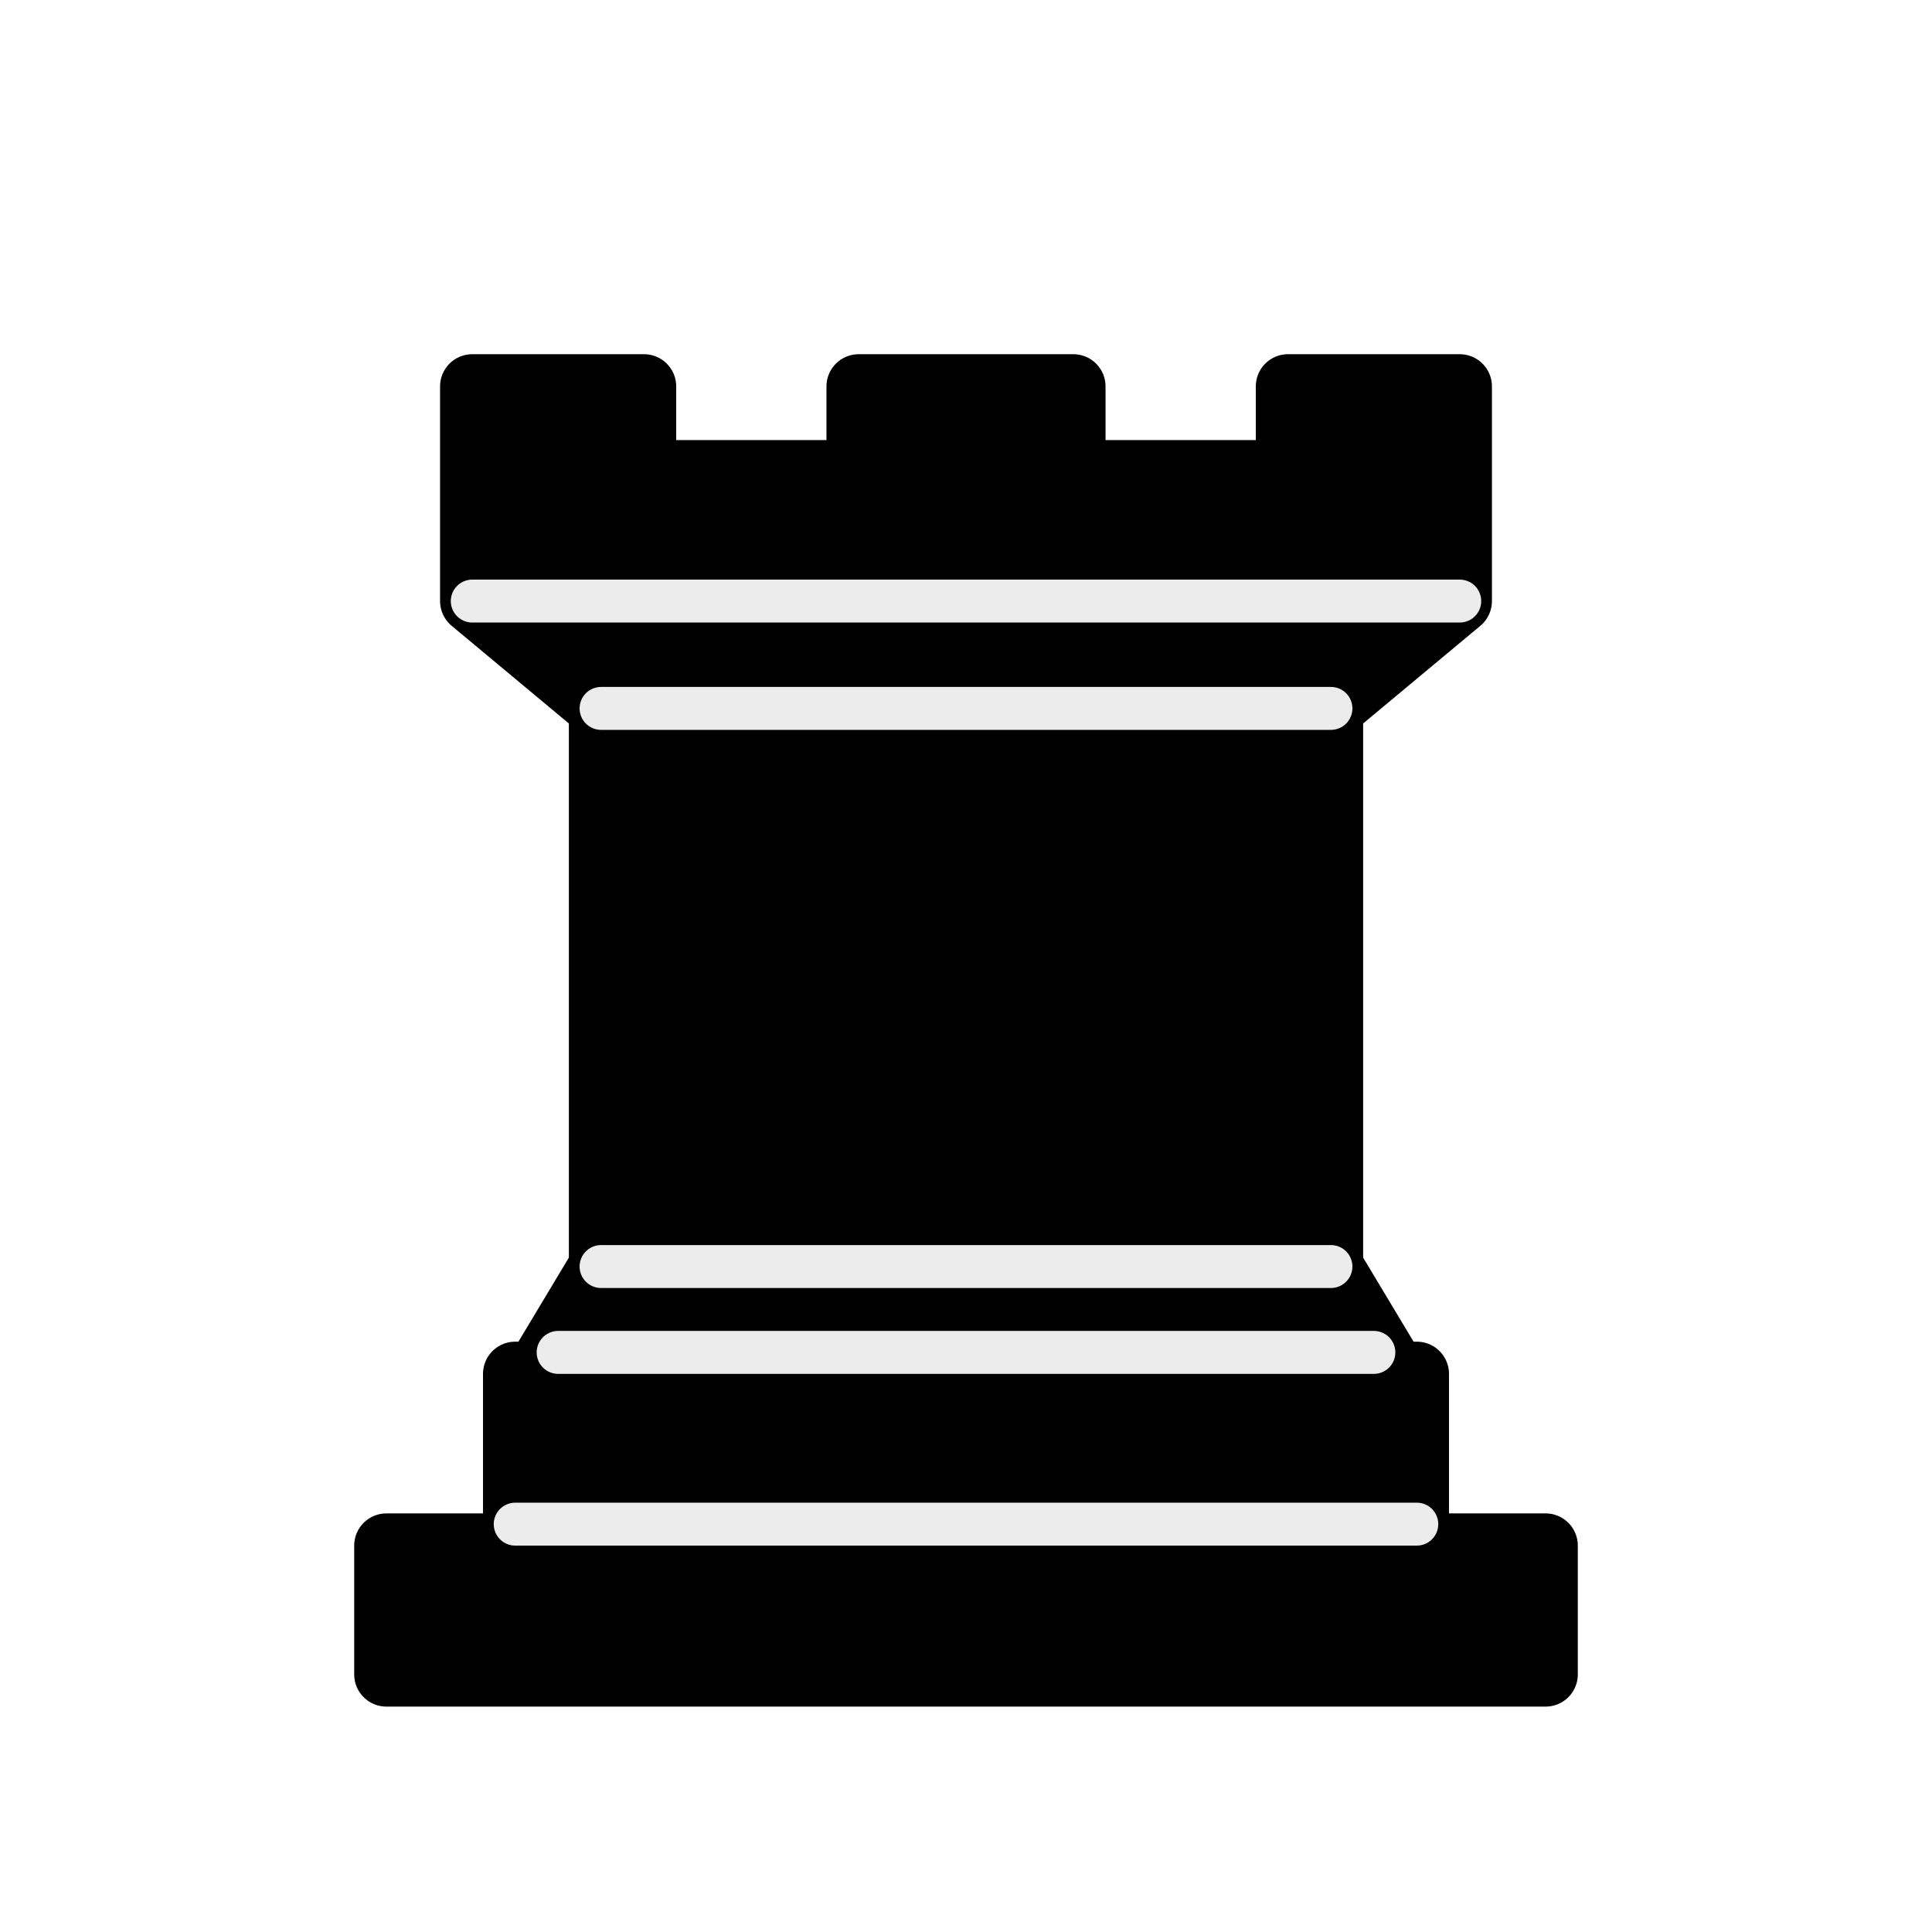
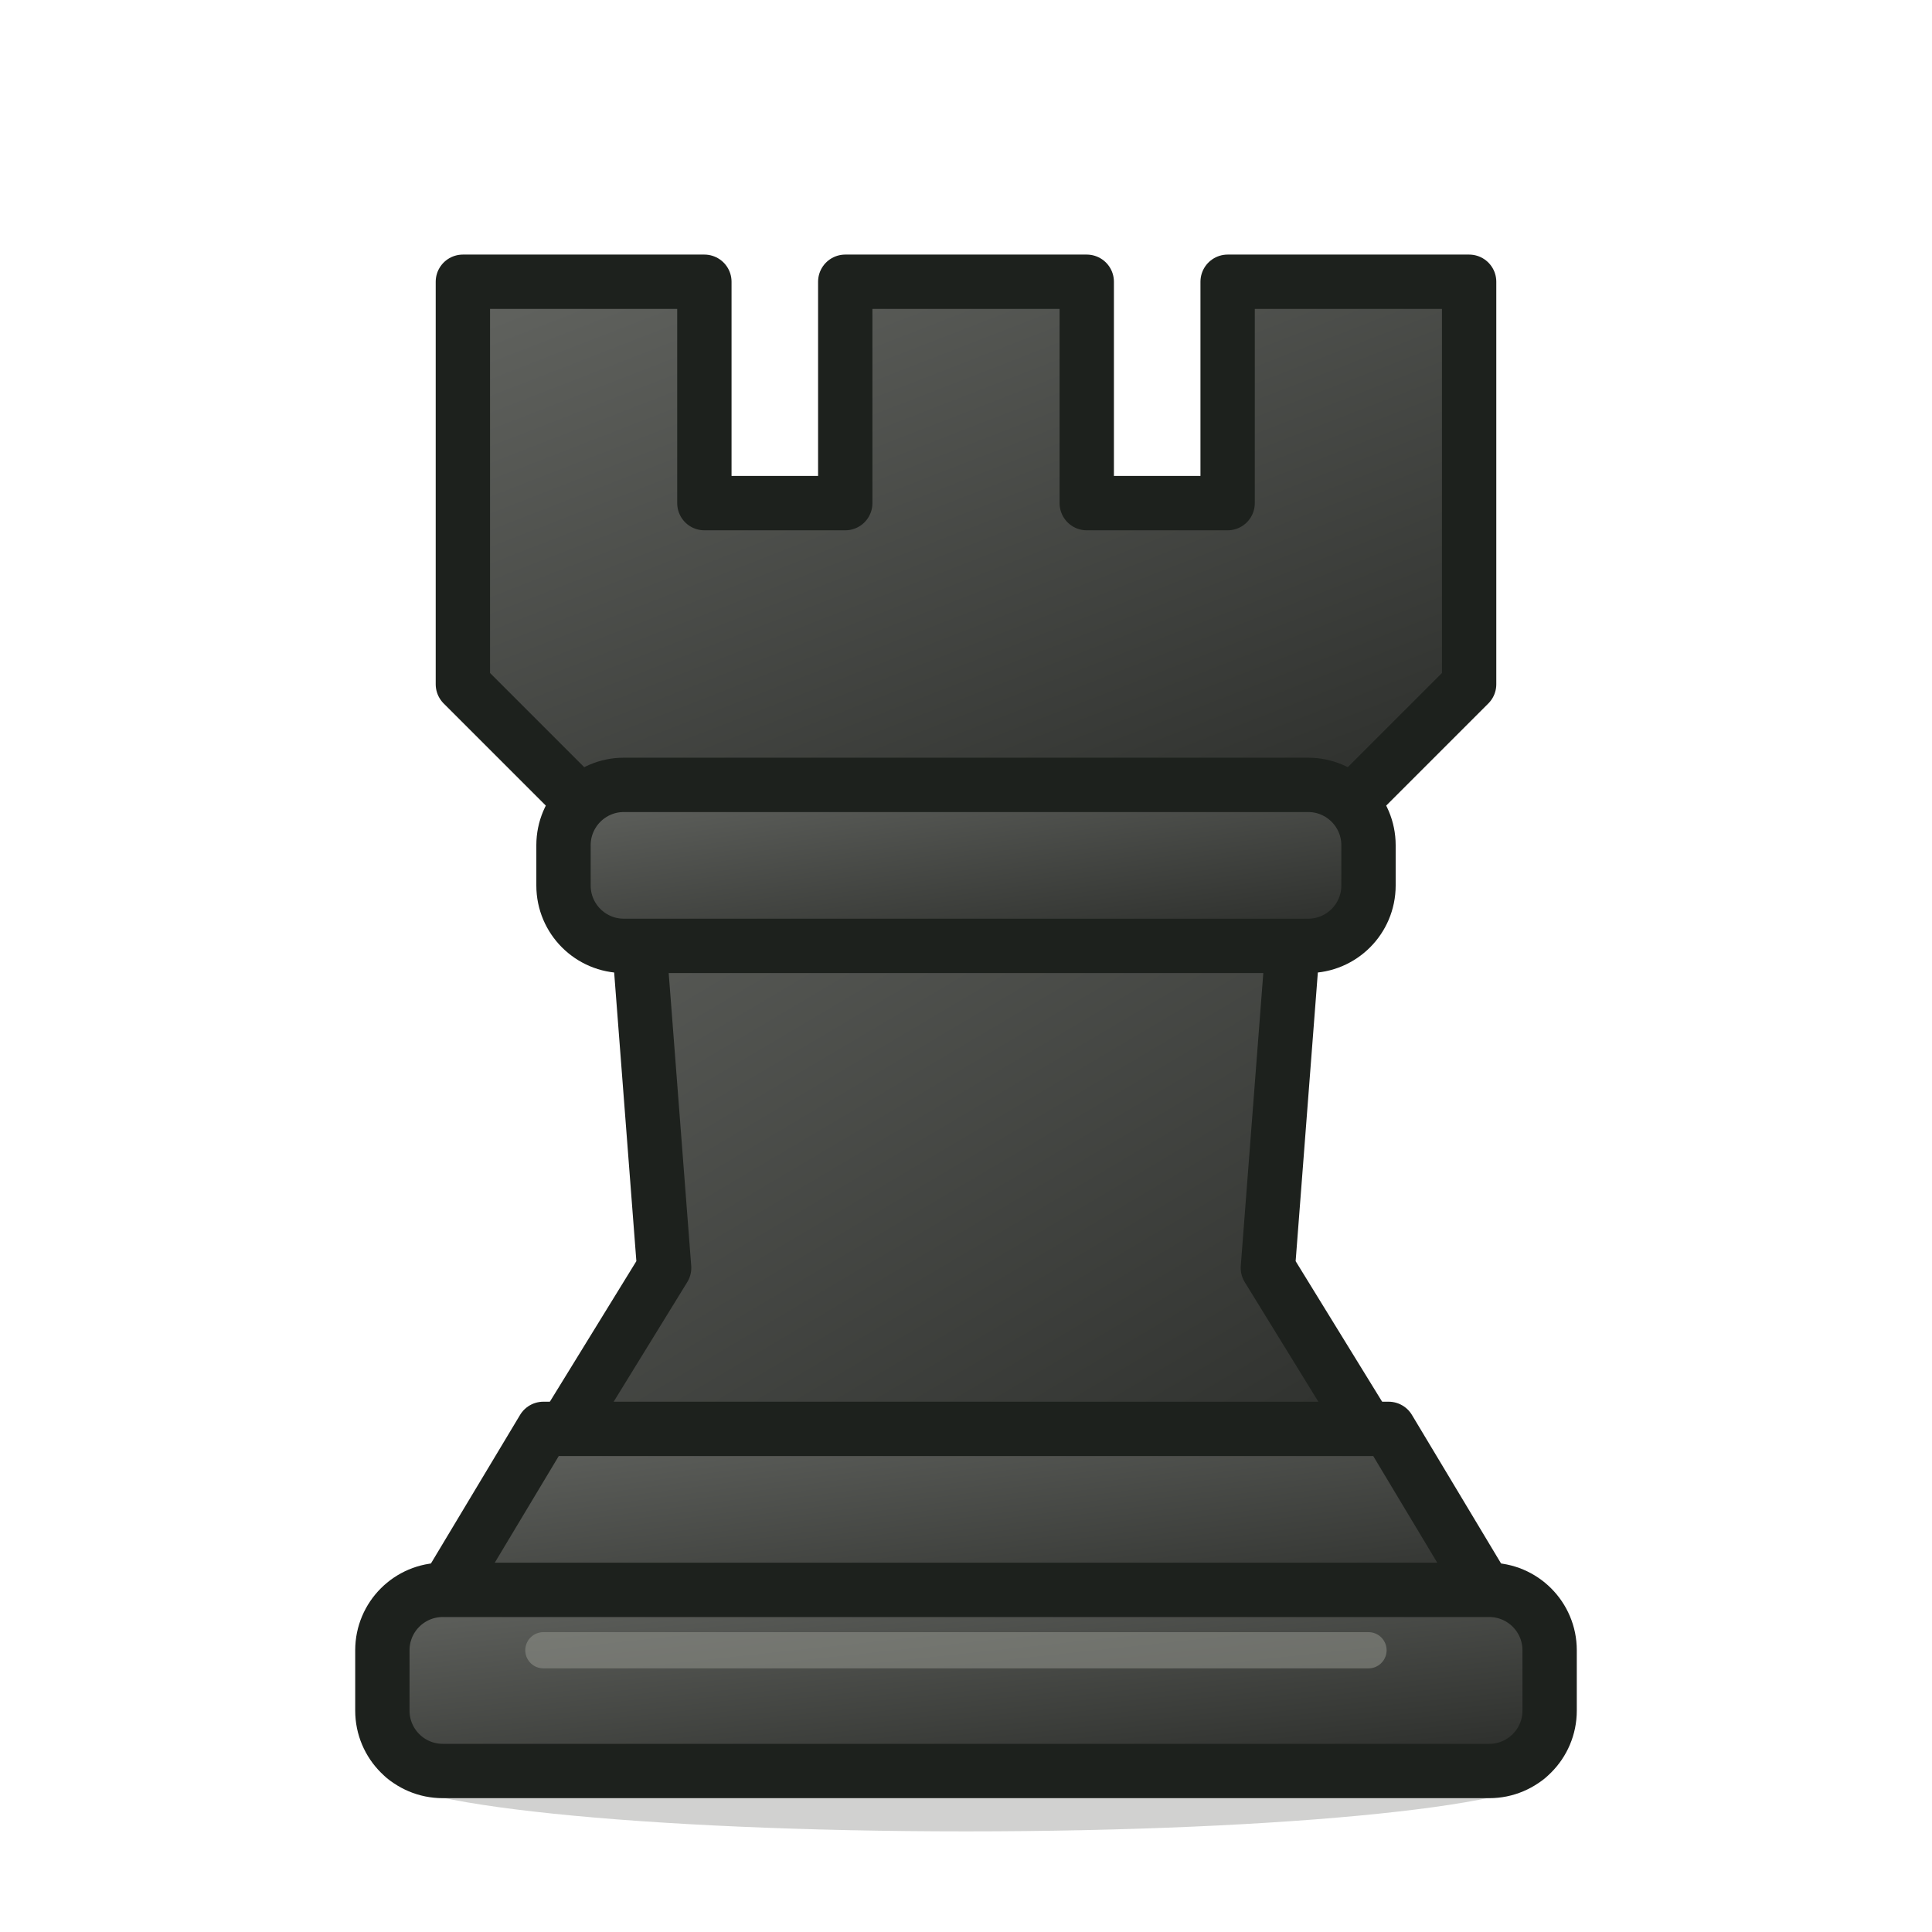
- <svg xmlns="http://www.w3.org/2000/svg" viewBox="0 0 45 45">
-   <g fill-rule="evenodd" stroke="#000" stroke-linecap="round" stroke-linejoin="round" stroke-width="1.5">
-     <path stroke-linecap="butt" d="M9 39h27v-3H9zm3.5-7 1.5-2.5h17l1.5 2.5zm-.5 4v-4h21v4z" />
-     <path stroke-linecap="butt" stroke-linejoin="miter" d="M14 29.5v-13h17v13z" />
-     <path stroke-linecap="butt" d="M14 16.5 11 14h23l-3 2.5zM11 14V9h4v2h5V9h5v2h5V9h4v5z" />
-     <path fill="none" stroke="#ececec" stroke-linejoin="miter" stroke-width="1" d="M12 35.5h21m-20-4h19m-18-2h17m-17-13h17M11 14h23" />
+ <svg xmlns="http://www.w3.org/2000/svg" viewBox="0 0 96 96">
+   <defs>
+     <linearGradient id="body" x1="0" y1="0" x2="0.7" y2="1">
+       <stop stop-color="#626460" />
+       <stop offset="1" stop-color="#30322f" />
+     </linearGradient>
+   </defs>
+   <ellipse cx="48" cy="88" rx="29" ry="3" fill="#171b14" opacity=".2" />
+   <g fill="url(#body)" stroke="#1d211d" stroke-width="2.7" stroke-linecap="round" stroke-linejoin="round">
+     <path d="M31 37H65L63 63L71 76H25L33 63Z" />
+     <path d="M23 14H35V25H42V14H54V25H61V14H73V34L65 42H31L23 34Z" />
+     <rect x="28" y="39" width="40" height="8" rx="3" />
+     <path d="M27 71H69L75 81H21Z" />
+     <rect x="19" y="79" width="58" height="9" rx="3" />
  </g>
+   <path d="M27 82H68" fill="none" stroke="#91948c" stroke-width="1.8" stroke-linecap="round" opacity=".55" />
</svg>
